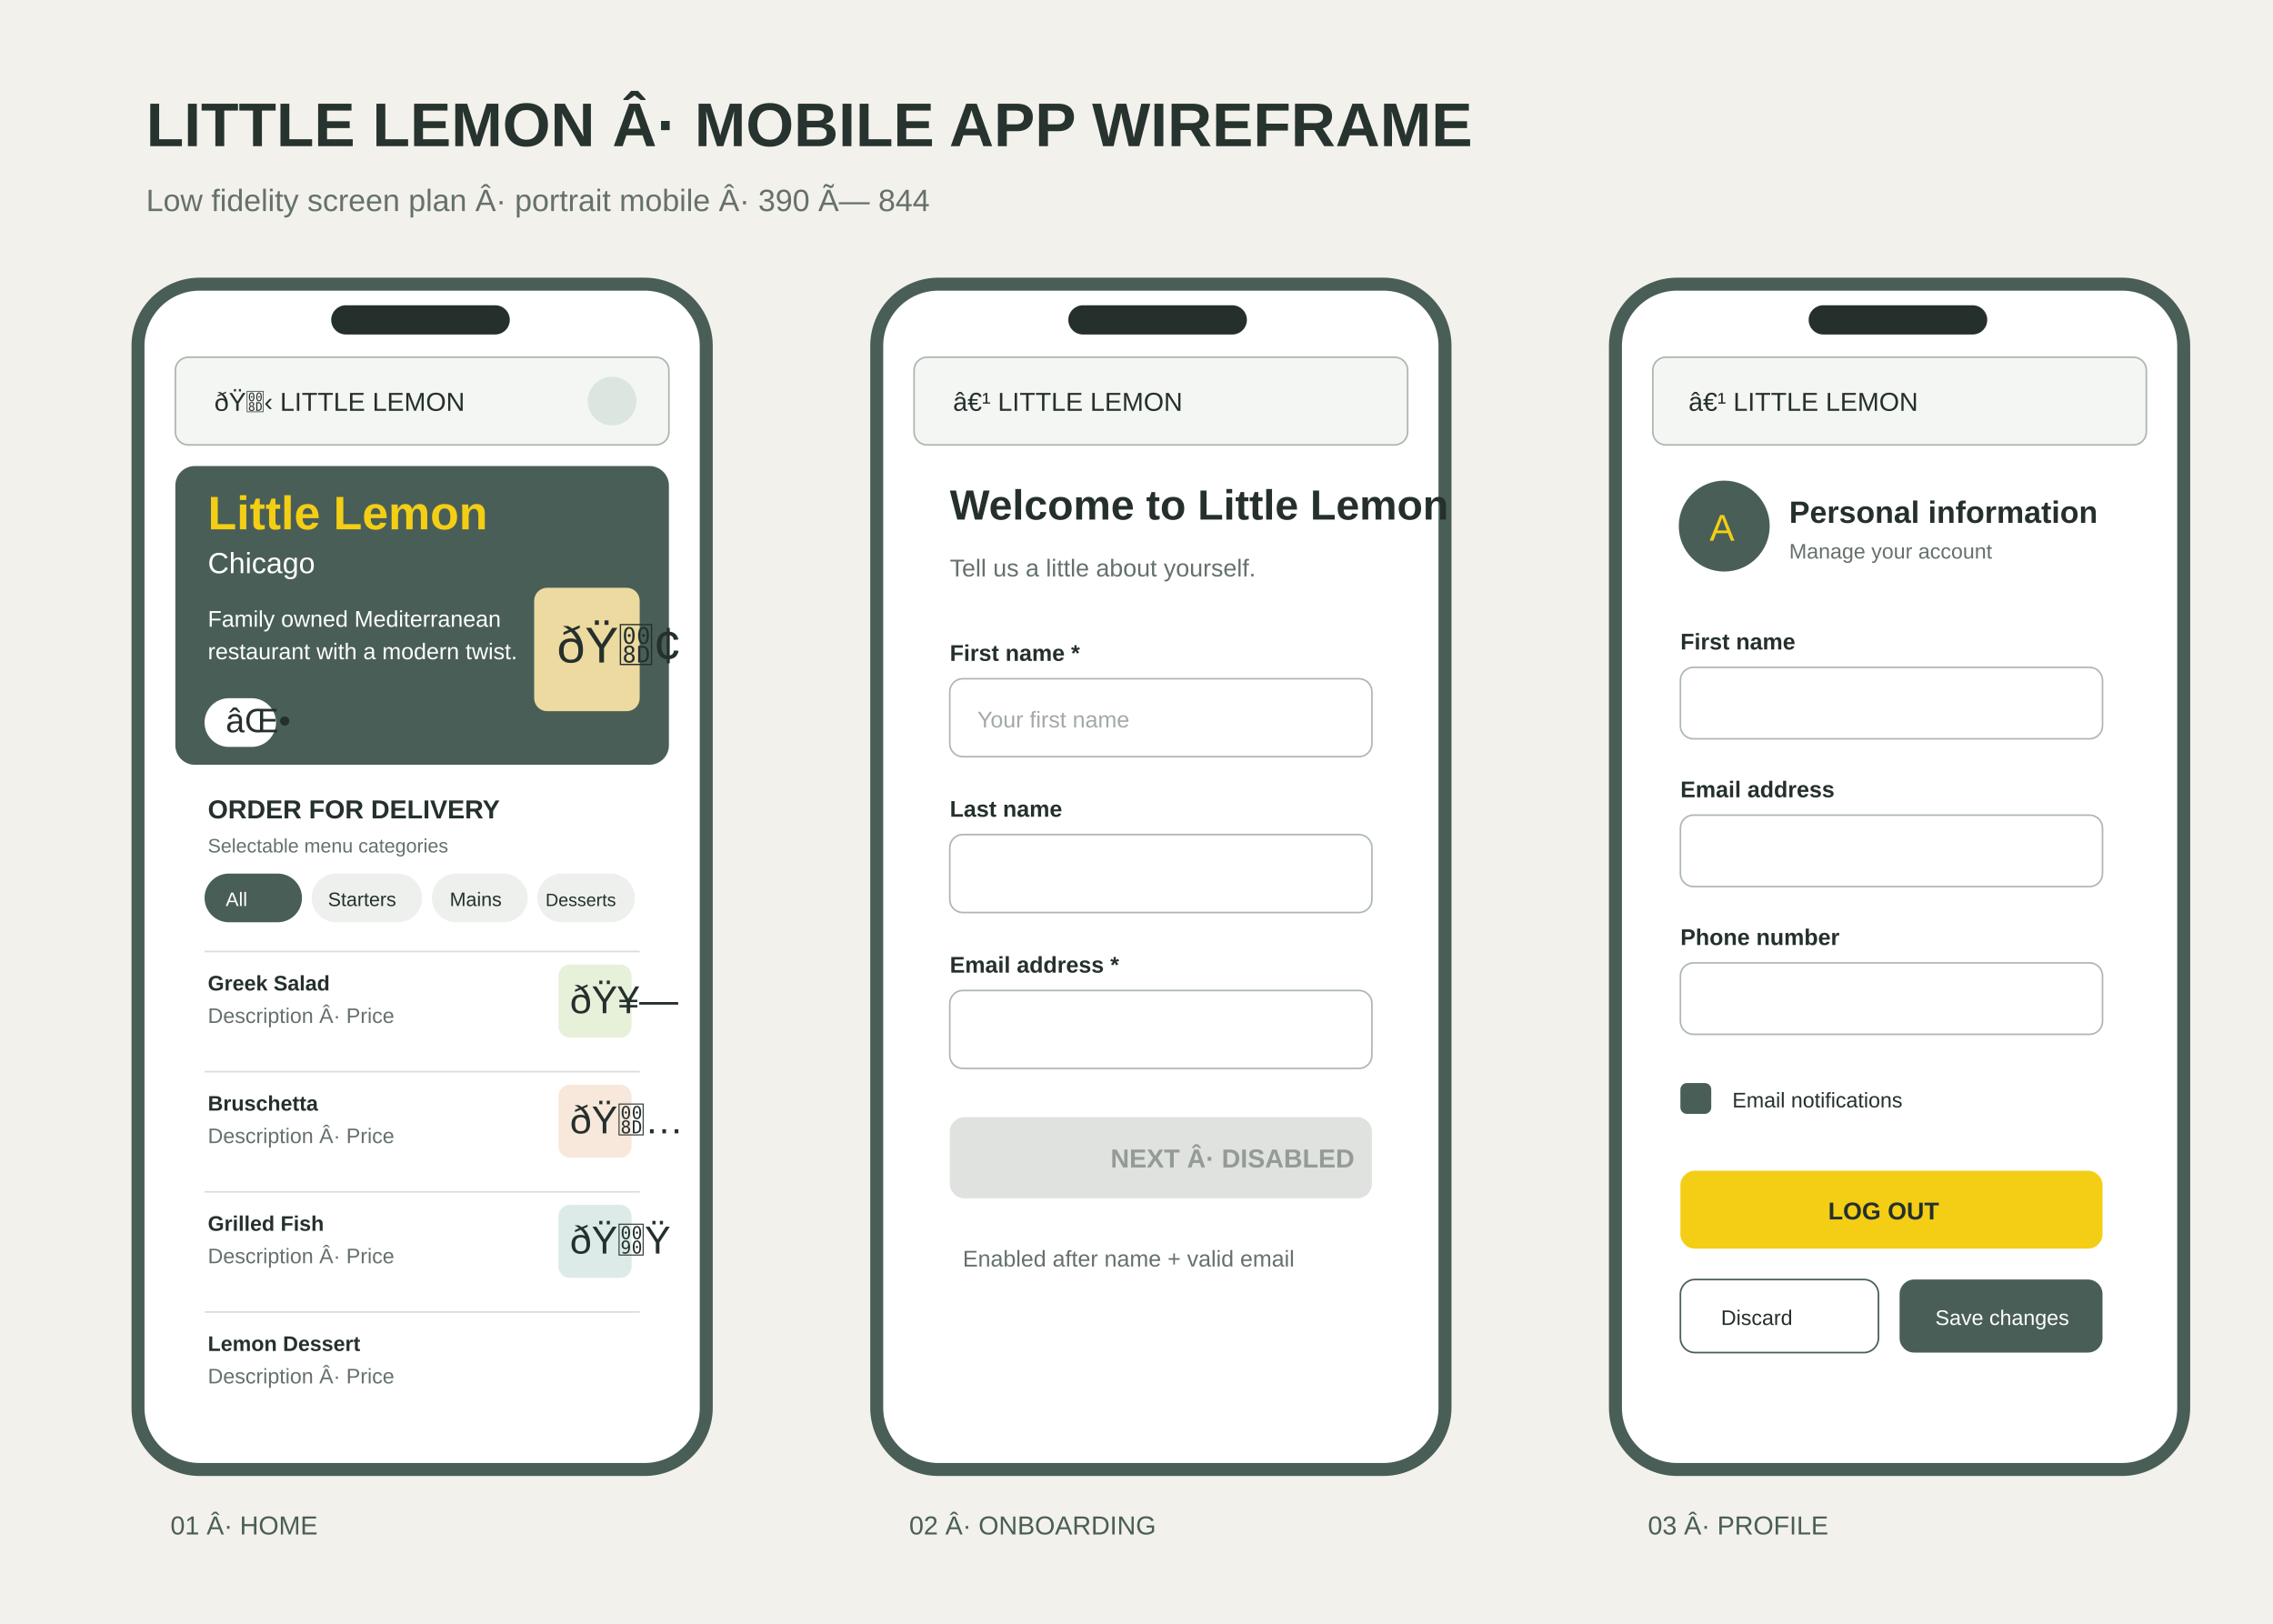
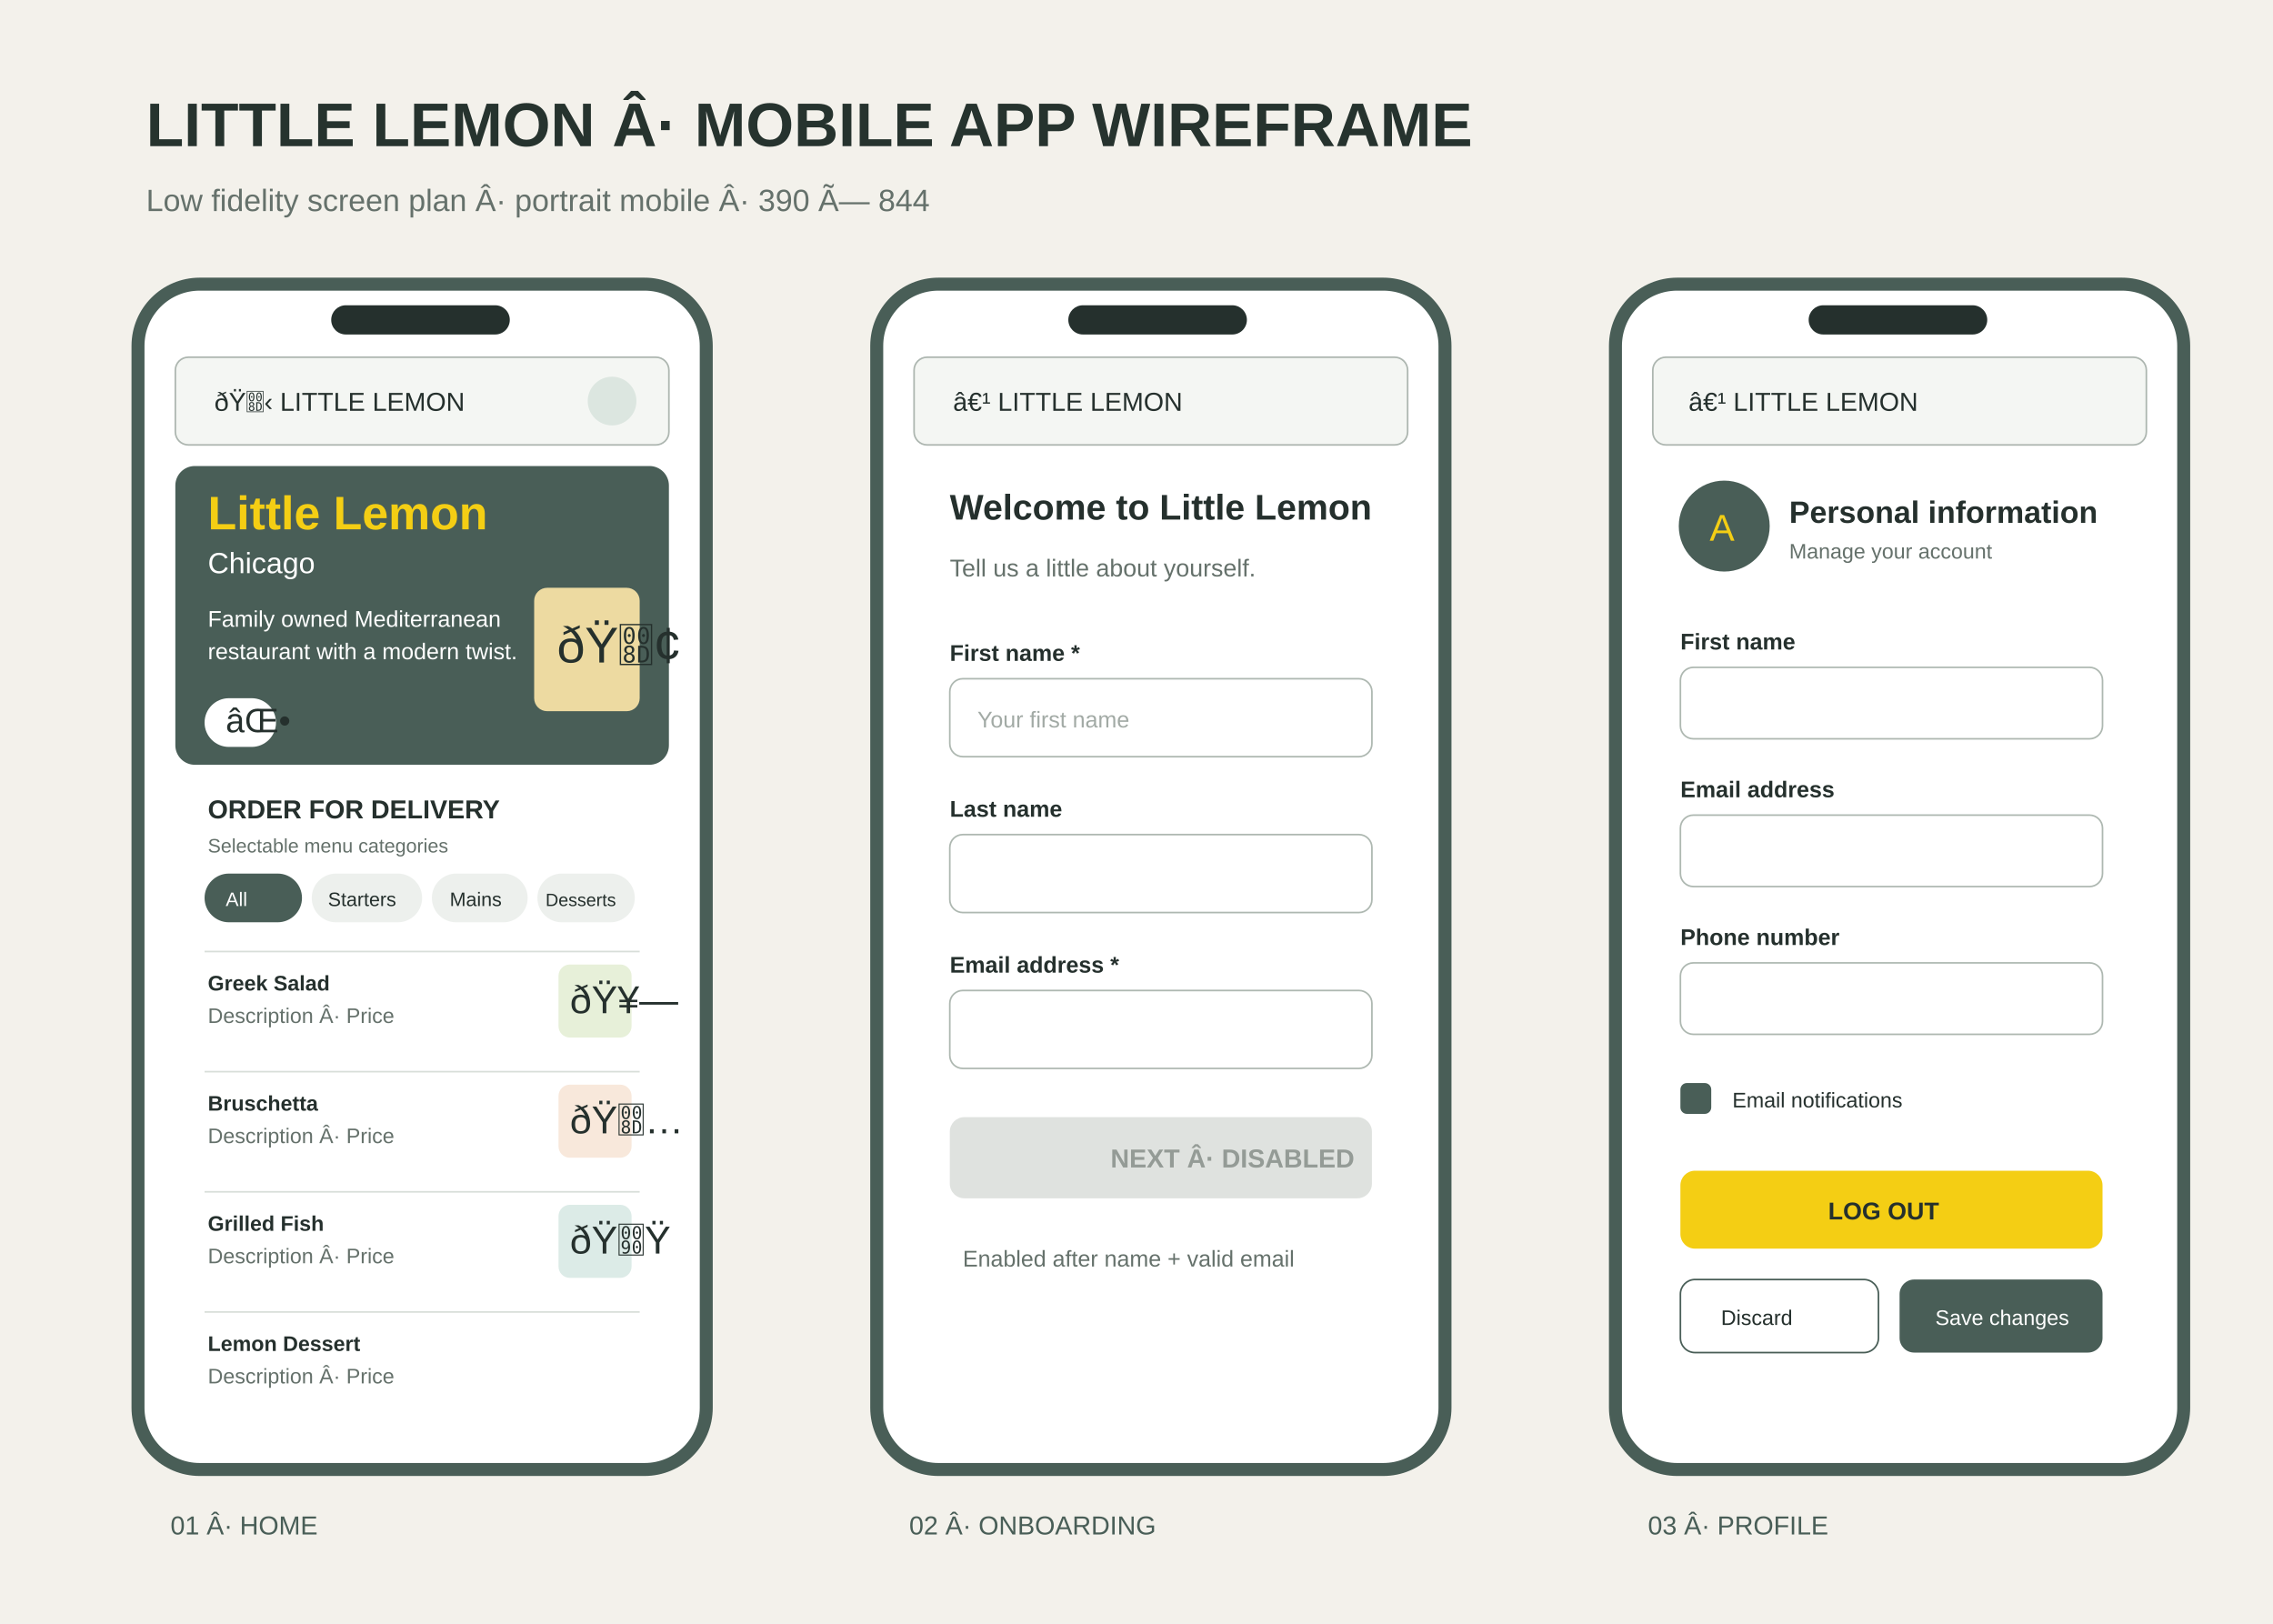
<svg xmlns="http://www.w3.org/2000/svg" width="1400" height="1000" viewBox="0 0 1400 1000">
  <rect width="1400" height="1000" fill="#f3f1eb" />
  <text x="90" y="90" font-family="Arial,sans-serif" font-size="38" font-weight="700" fill="#26332e">LITTLE LEMON Â· MOBILE APP WIREFRAME</text>
  <text x="90" y="130" font-family="Arial,sans-serif" font-size="19" fill="#65716b">Low fidelity screen plan Â· portrait mobile Â· 390 Ã— 844</text>
  <g font-family="Arial,sans-serif" fill="#25302d">
    <rect x="85" y="175" width="350" height="730" rx="38" fill="#fff" stroke="#495e57" stroke-width="8" />
    <rect x="204" y="188" width="110" height="18" rx="9" fill="#25302d" />
    <rect x="108" y="220" width="304" height="54" rx="8" fill="#f4f6f3" stroke="#adb6b0" />
    <text x="132" y="253" font-size="16">ðŸ‹ LITTLE LEMON</text>
    <rect x="362" y="232" width="30" height="30" rx="15" fill="#dce6e0" />
    <rect x="108" y="287" width="304" height="184" rx="12" fill="#495e57" />
    <text x="128" y="326" font-size="29" font-weight="700" fill="#f4ce14">Little Lemon</text>
    <text x="128" y="353" font-size="18" fill="#fff">Chicago</text>
    <text x="128" y="386" font-size="14" fill="#fff">Family owned Mediterranean</text>
    <text x="128" y="406" font-size="14" fill="#fff">restaurant with a modern twist.</text>
    <rect x="329" y="362" width="65" height="76" rx="8" fill="#eddaa1" />
    <text x="343" y="408" font-size="31">ðŸ¢</text>
    <rect x="126" y="430" width="44" height="30" rx="15" fill="#fff" />
    <text x="139" y="451" font-size="21">âŒ•</text>
    <text x="128" y="504" font-size="16" font-weight="700">ORDER FOR DELIVERY</text>
    <text x="128" y="525" font-size="12" fill="#65716b">Selectable menu categories</text>
    <rect x="126" y="538" width="60" height="30" rx="15" fill="#495e57" />
    <text x="139" y="558" font-size="12" fill="#fff">All</text>
    <rect x="192" y="538" width="68" height="30" rx="15" fill="#edf0ed" />
    <text x="202" y="558" font-size="12">Starters</text>
    <rect x="266" y="538" width="59" height="30" rx="15" fill="#edf0ed" />
    <text x="277" y="558" font-size="12">Mains</text>
    <rect x="331" y="538" width="60" height="30" rx="15" fill="#edf0ed" />
    <text x="336" y="558" font-size="11">Desserts</text>
    <g font-size="13">
      <path d="M126 586h268M126 660h268M126 734h268M126 808h268" stroke="#d8ded9" />
      <text x="128" y="610" font-weight="700">Greek Salad</text>
      <text x="128" y="630" fill="#65716b">Description Â· Price</text>
      <rect x="344" y="594" width="45" height="45" rx="7" fill="#e7f0d9" />
      <text x="351" y="624" font-size="24">ðŸ¥—</text>
      <text x="128" y="684" font-weight="700">Bruschetta</text>
      <text x="128" y="704" fill="#65716b">Description Â· Price</text>
      <rect x="344" y="668" width="45" height="45" rx="7" fill="#f8e8db" />
      <text x="351" y="698" font-size="24">ðŸ…</text>
      <text x="128" y="758" font-weight="700">Grilled Fish</text>
      <text x="128" y="778" fill="#65716b">Description Â· Price</text>
      <rect x="344" y="742" width="45" height="45" rx="7" fill="#dcebe7" />
      <text x="351" y="772" font-size="24">ðŸŸ</text>
      <text x="128" y="832" font-weight="700">Lemon Dessert</text>
      <text x="128" y="852" fill="#65716b">Description Â· Price</text>
    </g>
    <text x="105" y="945" font-size="16" fill="#495e57">01 Â· HOME</text>
    <rect x="540" y="175" width="350" height="730" rx="38" fill="#fff" stroke="#495e57" stroke-width="8" />
    <rect x="658" y="188" width="110" height="18" rx="9" fill="#25302d" />
    <rect x="563" y="220" width="304" height="54" rx="8" fill="#f4f6f3" stroke="#adb6b0" />
    <text x="587" y="253" font-size="16">â€¹     LITTLE LEMON</text>
-     <text x="585" y="320" font-size="26" font-weight="700">Welcome to Little Lemon</text>
+     <text x="585" y="320" font-size="22" font-weight="700">Welcome to Little Lemon</text>
    <text x="585" y="355" font-size="15" fill="#65716b">Tell us a little about yourself.</text>
    <text x="585" y="407" font-size="14" font-weight="700">First name *</text>
    <rect x="585" y="418" width="260" height="48" rx="8" fill="#fff" stroke="#aeb8b1" />
    <text x="602" y="448" font-size="14" fill="#a2aaa5">Your first name</text>
    <text x="585" y="503" font-size="14" font-weight="700">Last name</text>
    <rect x="585" y="514" width="260" height="48" rx="8" fill="#fff" stroke="#aeb8b1" />
    <text x="585" y="599" font-size="14" font-weight="700">Email address *</text>
    <rect x="585" y="610" width="260" height="48" rx="8" fill="#fff" stroke="#aeb8b1" />
    <rect x="585" y="688" width="260" height="50" rx="9" fill="#dfe2df" />
    <text x="684" y="719" font-size="16" font-weight="700" fill="#949b96">NEXT Â· DISABLED</text>
    <text x="593" y="780" font-size="14" fill="#65716b">Enabled after name + valid email</text>
    <text x="560" y="945" font-size="16" fill="#495e57">02 Â· ONBOARDING</text>
    <rect x="995" y="175" width="350" height="730" rx="38" fill="#fff" stroke="#495e57" stroke-width="8" />
    <rect x="1114" y="188" width="110" height="18" rx="9" fill="#25302d" />
    <rect x="1018" y="220" width="304" height="54" rx="8" fill="#f4f6f3" stroke="#adb6b0" />
    <text x="1040" y="253" font-size="16">â€¹     LITTLE LEMON</text>
    <circle cx="1062" cy="324" r="28" fill="#495e57" />
    <text x="1053" y="333" font-size="23" fill="#f4ce14">A</text>
    <text x="1102" y="322" font-size="19" font-weight="700">Personal information</text>
    <text x="1102" y="344" font-size="13" fill="#65716b">Manage your account</text>
    <text x="1035" y="400" font-size="14" font-weight="700">First name</text>
    <rect x="1035" y="411" width="260" height="44" rx="8" fill="#fff" stroke="#aeb8b1" />
    <text x="1035" y="491" font-size="14" font-weight="700">Email address</text>
    <rect x="1035" y="502" width="260" height="44" rx="8" fill="#fff" stroke="#aeb8b1" />
    <text x="1035" y="582" font-size="14" font-weight="700">Phone number</text>
    <rect x="1035" y="593" width="260" height="44" rx="8" fill="#fff" stroke="#aeb8b1" />
    <rect x="1035" y="667" width="19" height="19" rx="4" fill="#495e57" />
    <text x="1067" y="682" font-size="13">Email notifications</text>
    <rect x="1035" y="721" width="260" height="48" rx="9" fill="#f4ce14" />
    <text x="1126" y="751" font-size="15" font-weight="700">LOG OUT</text>
    <rect x="1035" y="788" width="122" height="45" rx="9" fill="#fff" stroke="#495e57" />
    <text x="1060" y="816" font-size="13">Discard</text>
    <rect x="1170" y="788" width="125" height="45" rx="9" fill="#495e57" />
    <text x="1192" y="816" font-size="13" fill="#fff">Save changes</text>
    <text x="1015" y="945" font-size="16" fill="#495e57">03 Â· PROFILE</text>
  </g>
</svg>
